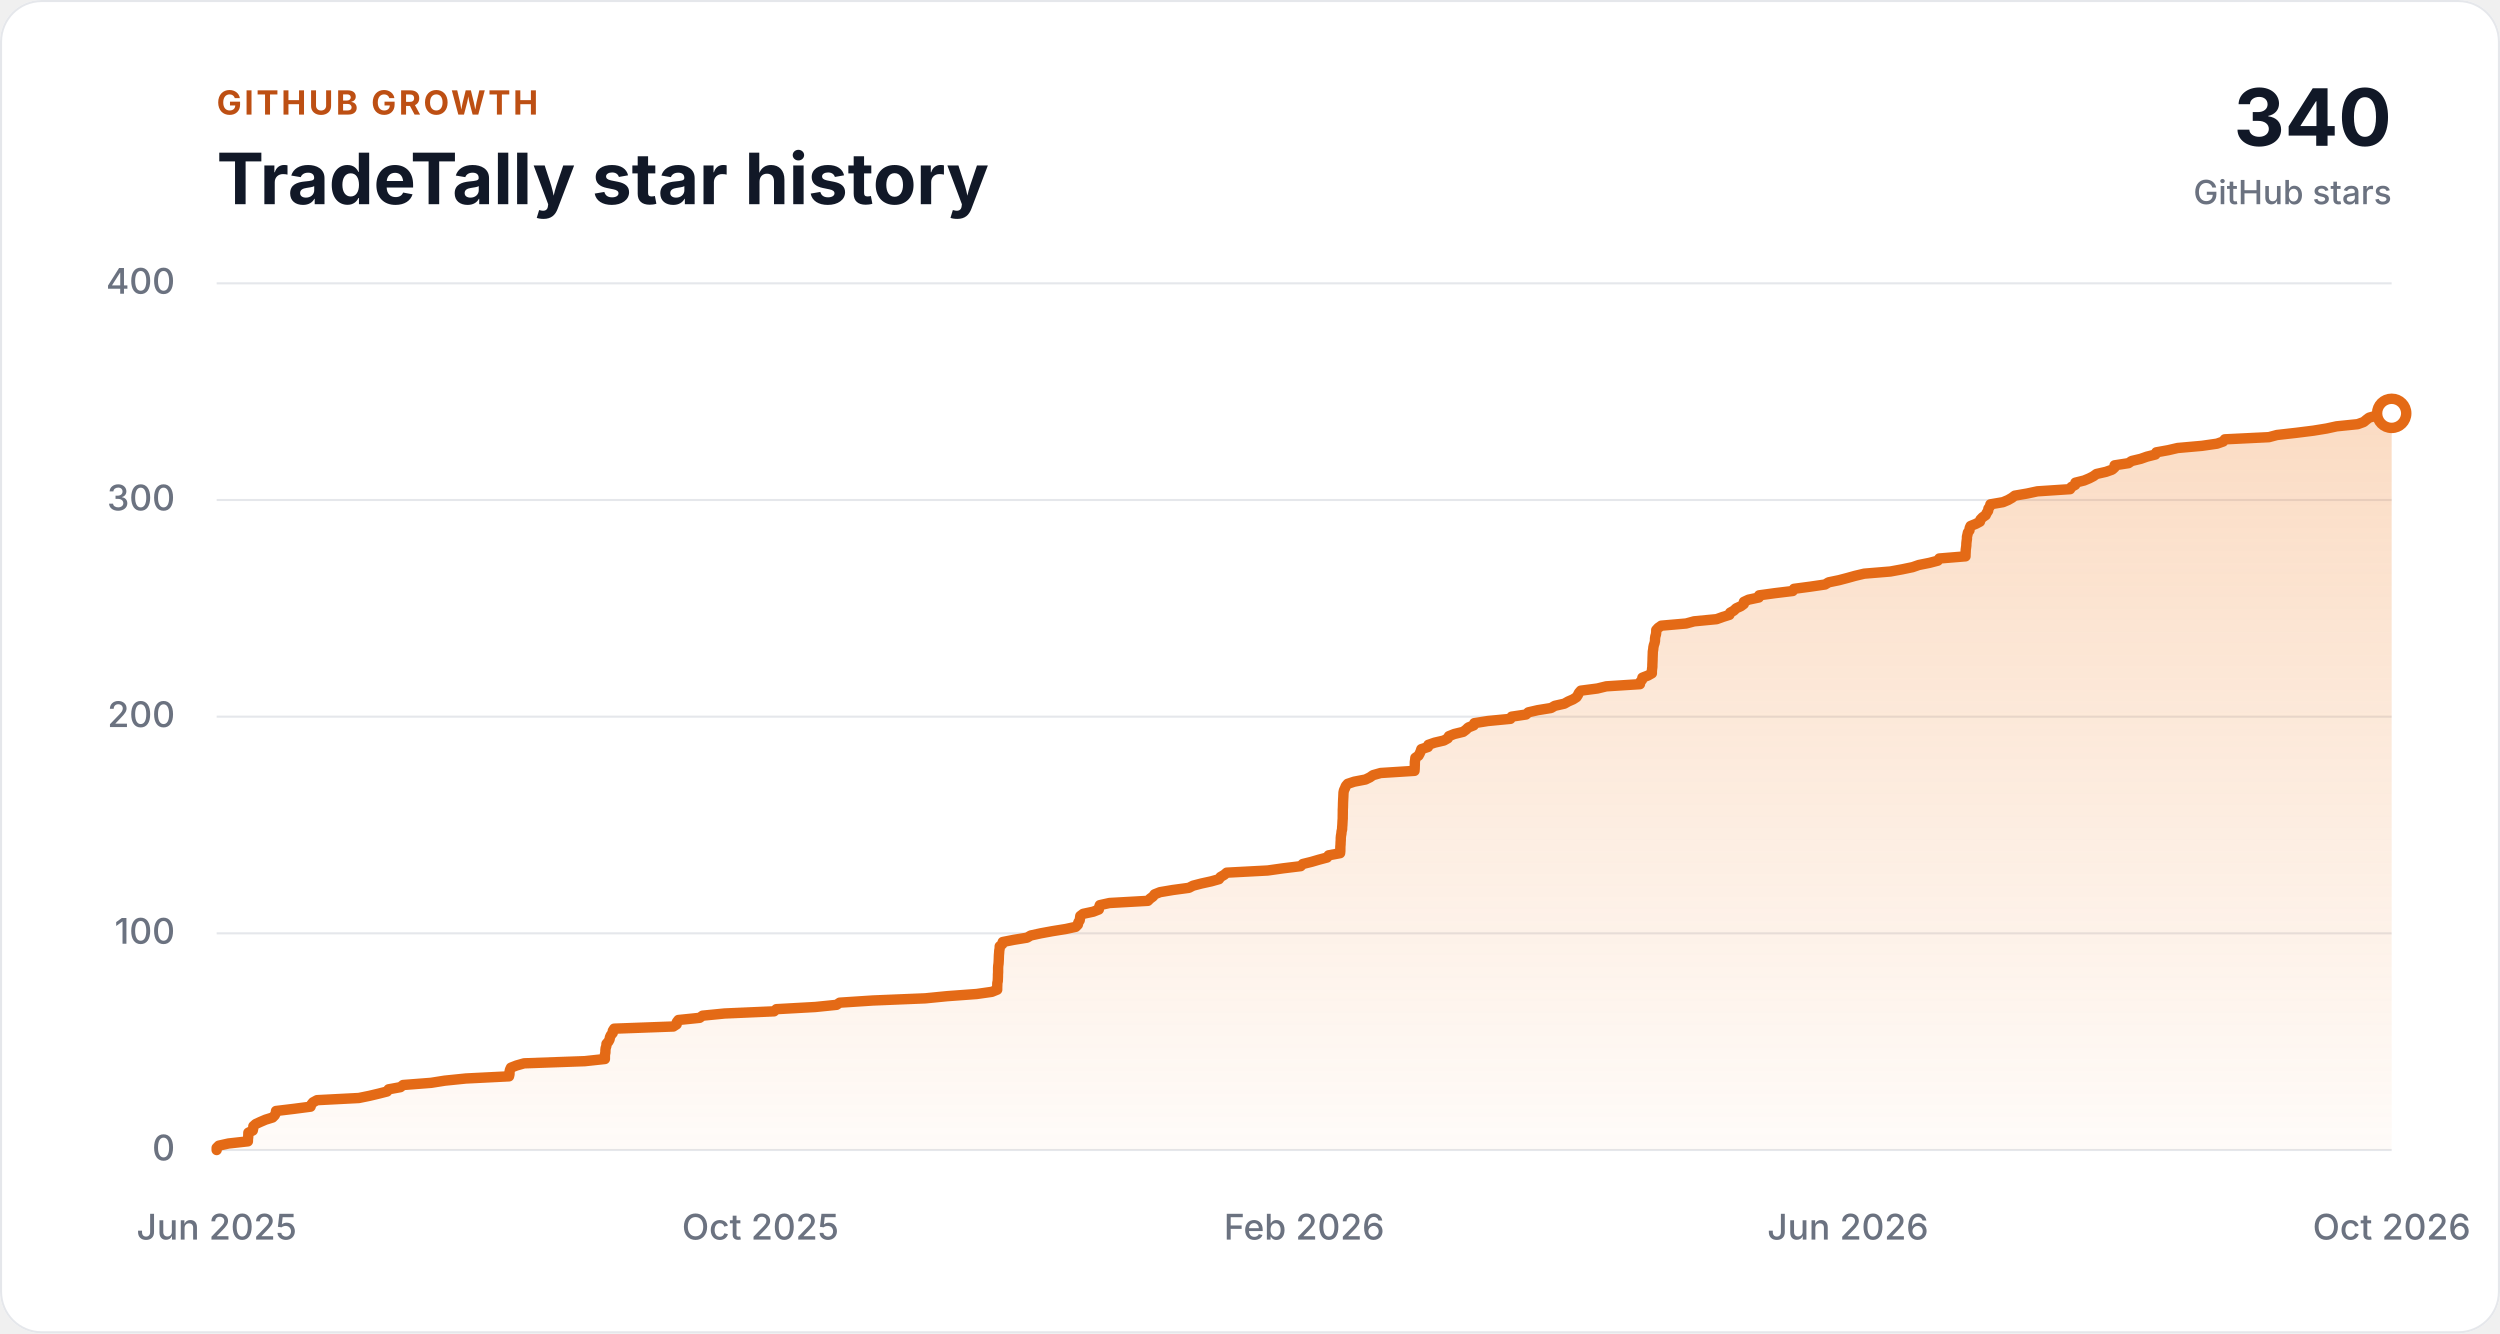
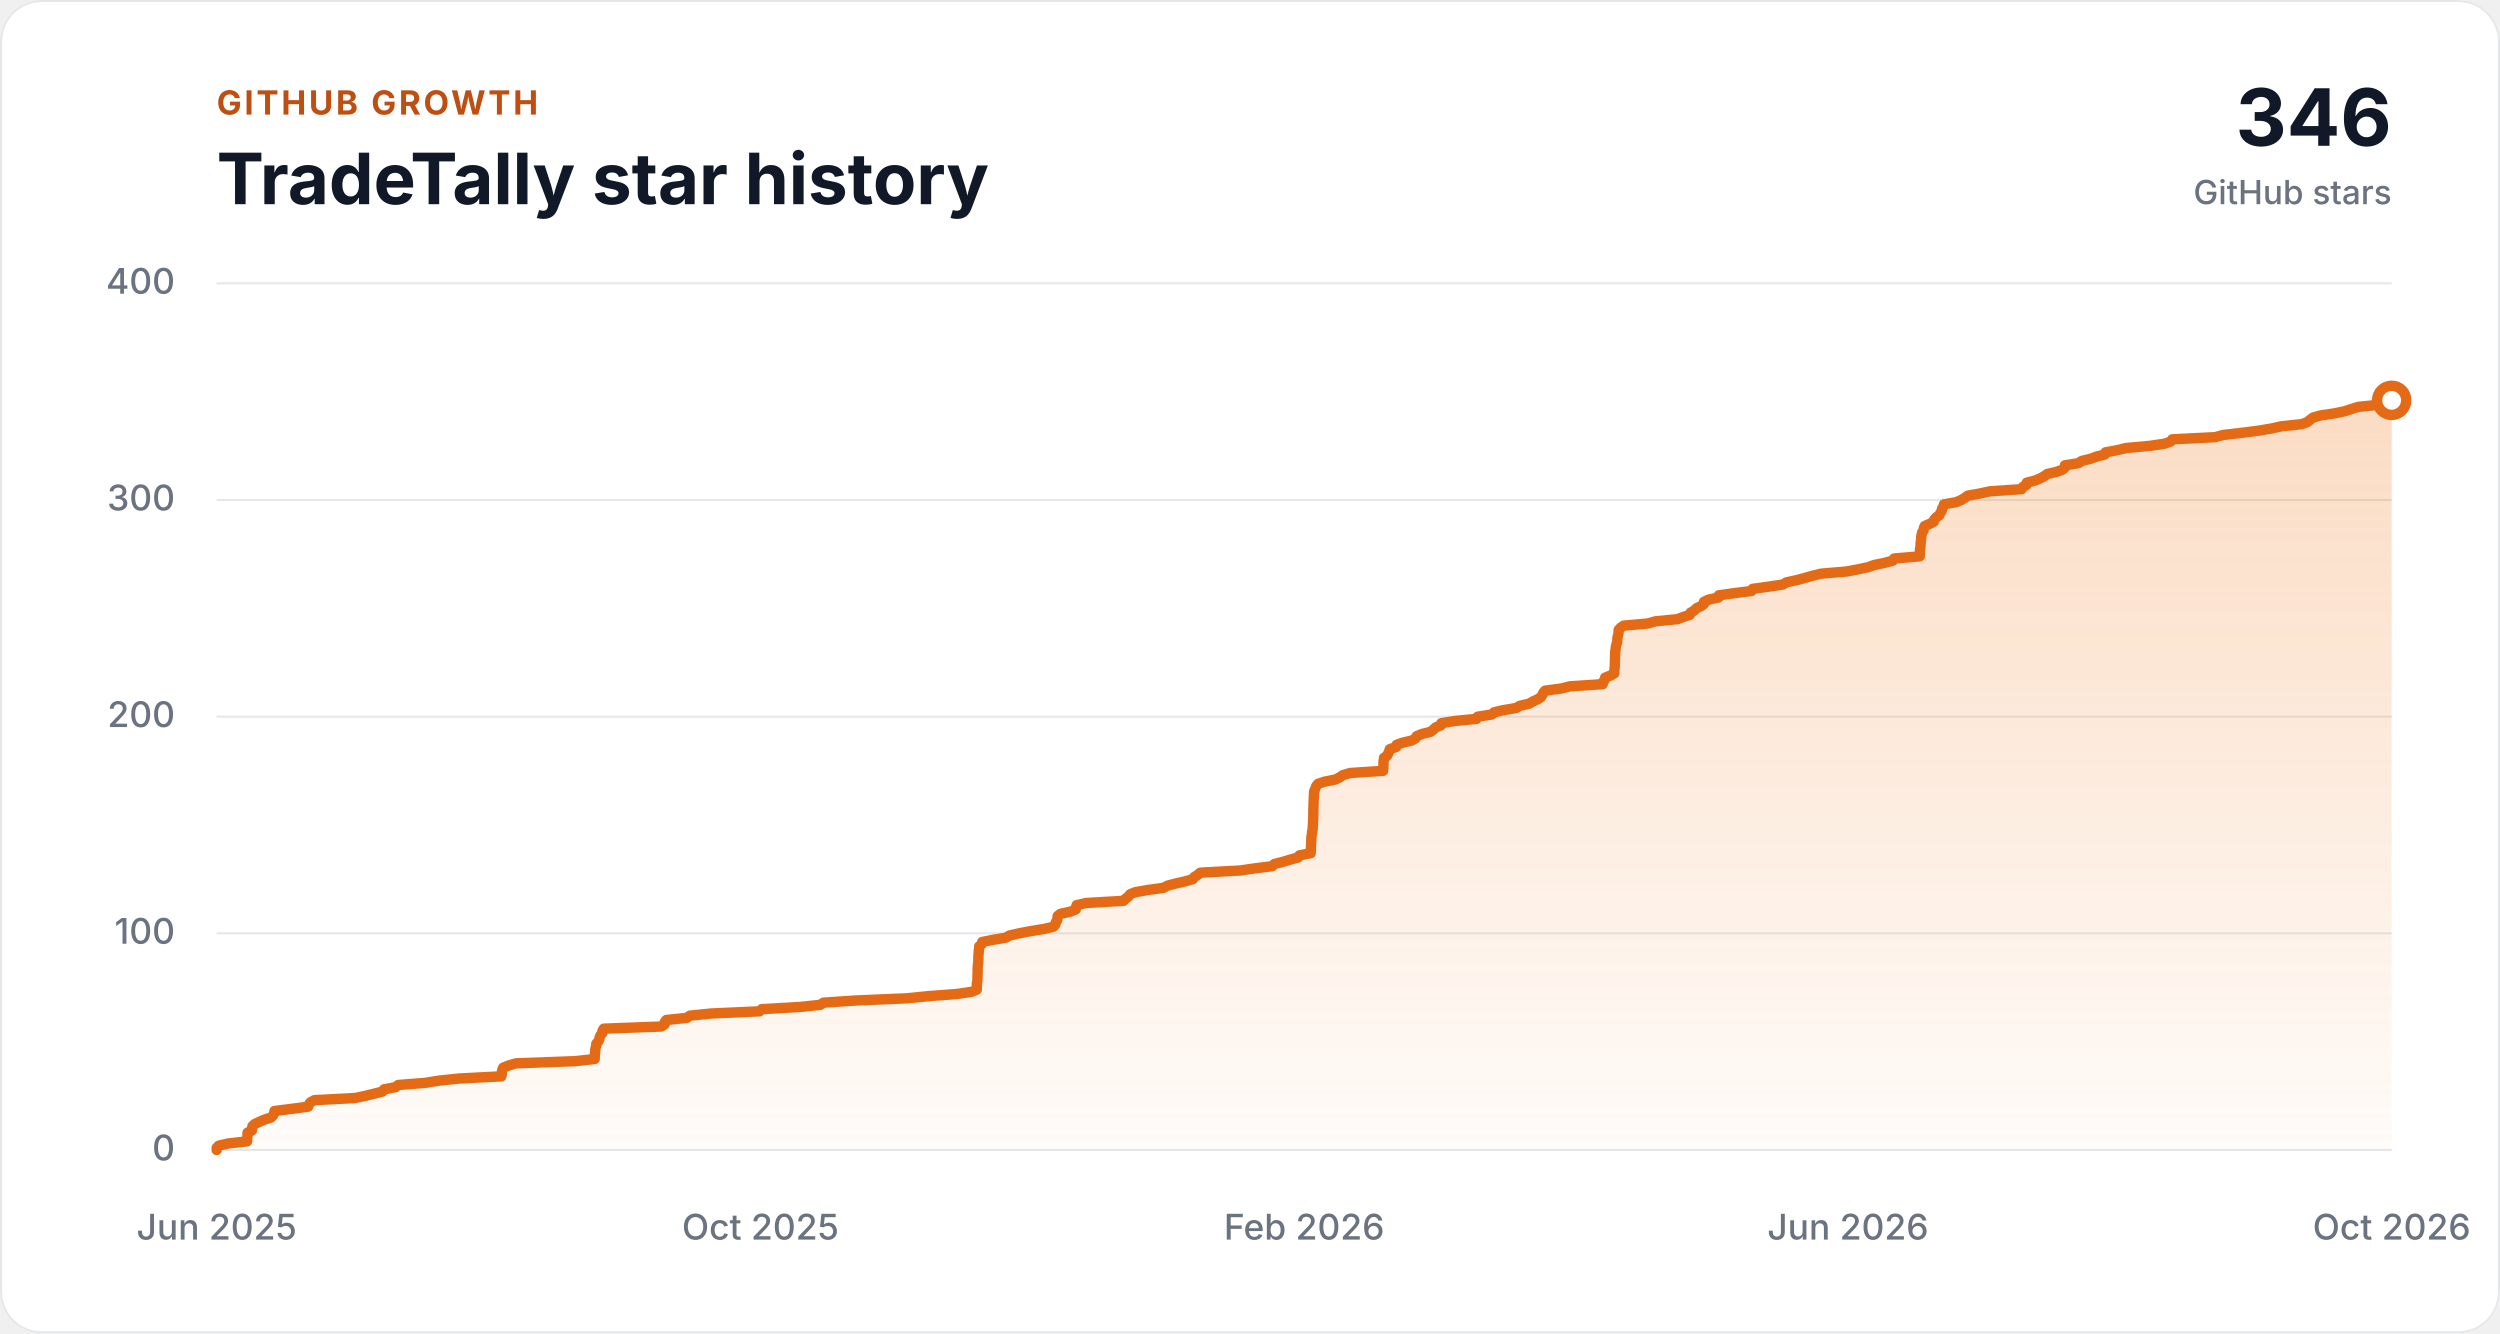
<svg xmlns="http://www.w3.org/2000/svg" width="1200" height="640" viewBox="0 0 1200 640" role="img" aria-labelledby="chart-title chart-description">
  <style>
    .background { fill: #ffffff; }
    .panel-border { fill: none; stroke: #e5e7eb; }
    .grid-line { stroke: #e5e7eb; stroke-width: 1; }
    .axis-label { fill: #6b7280; font: 500 17px ui-sans-serif, -apple-system, BlinkMacSystemFont, "Segoe UI", sans-serif; }
    .eyebrow { fill: #bd4f13; font: 700 16px ui-sans-serif, -apple-system, BlinkMacSystemFont, "Segoe UI", sans-serif; letter-spacing: 0.08em; }
    .heading { fill: #111827; font: 700 34px ui-sans-serif, -apple-system, BlinkMacSystemFont, "Segoe UI", sans-serif; }
    .total { fill: #111827; font: 700 38px ui-sans-serif, -apple-system, BlinkMacSystemFont, "Segoe UI", sans-serif; }
    .total-label { fill: #6b7280; font: 500 16px ui-sans-serif, -apple-system, BlinkMacSystemFont, "Segoe UI", sans-serif; }
    .history-area { fill: url(#history-fill); }
    .history-line { fill: none; stroke: #e46a16; stroke-linecap: round; stroke-linejoin: round; stroke-width: 5; }
    .latest-point { fill: #ffffff; stroke: #e46a16; stroke-width: 5; }

    @media (prefers-color-scheme: dark) {
      .background { fill: #111827; }
      .panel-border, .grid-line { stroke: #374151; }
      .axis-label, .total-label { fill: #9ca3af; }
      .eyebrow { fill: #fab05b; }
      .heading, .total { fill: #f9fafb; }
      .latest-point { fill: #111827; }
    }
  </style>
  <defs>
    <linearGradient id="history-fill" x1="0" x2="0" y1="0" y2="1">
      <stop offset="0" stop-color="#f0812a" stop-opacity="0.28" />
      <stop offset="1" stop-color="#f0812a" stop-opacity="0.03" />
    </linearGradient>
  </defs>
  <rect class="background" width="1200" height="640" rx="20" />
  <rect class="panel-border" x="0.5" y="0.5" width="1199" height="639" rx="19.5" />
  <text class="eyebrow" x="104" y="55">GITHUB GROWTH</text>
  <text class="heading" x="104" y="98">TradeTally star history</text>
-   <text class="total" x="1148" y="70" text-anchor="end">340</text>
+   <text class="total" x="1148" y="70" text-anchor="end">346</text>
  <text class="total-label" x="1148" y="98" text-anchor="end">GitHub stars</text>
  <line class="grid-line" x1="104" y1="552.00" x2="1148" y2="552.00" />
  <text class="axis-label" x="84" y="557" text-anchor="end">0</text>
  <line class="grid-line" x1="104" y1="448.00" x2="1148" y2="448.00" />
  <text class="axis-label" x="84" y="453" text-anchor="end">100</text>
  <line class="grid-line" x1="104" y1="344.00" x2="1148" y2="344.00" />
  <text class="axis-label" x="84" y="349" text-anchor="end">200</text>
  <line class="grid-line" x1="104" y1="240.00" x2="1148" y2="240.00" />
  <text class="axis-label" x="84" y="245" text-anchor="end">300</text>
  <line class="grid-line" x1="104" y1="136.00" x2="1148" y2="136.00" />
  <text class="axis-label" x="84" y="141" text-anchor="end">400</text>
-   <polygon class="history-area" points="104,552 104.00,552.00 104.00,550.96 105.04,549.92 109.67,548.88 118.99,547.84 119.01,546.80 119.14,545.76 119.18,544.72 119.22,543.68 121.33,542.64 121.55,541.60 121.62,540.56 122.78,539.52 125.05,538.48 127.47,537.44 130.83,536.40 131.85,535.36 132.37,534.32 132.49,533.28 141.11,532.24 149.08,531.20 149.42,530.16 150.26,529.12 152.17,528.08 172.25,527.04 177.33,526.00 181.69,524.96 185.79,523.92 186.52,522.88 192.19,521.84 193.49,520.80 206.95,519.76 213.44,518.72 223.63,517.68 244.33,516.64 244.56,515.60 244.57,514.56 244.78,513.52 245.25,512.48 247.92,511.44 251.57,510.40 280.72,509.36 290.35,508.32 290.35,507.28 290.37,506.24 290.59,505.20 290.60,504.16 290.71,503.12 291.05,502.08 291.12,501.04 292.02,500.00 292.59,498.96 292.76,497.92 293.23,496.88 294.10,495.84 294.15,494.80 294.81,493.76 323.20,492.72 324.79,491.68 324.86,490.64 325.65,489.60 335.82,488.56 337.25,487.52 347.79,486.48 371.54,485.44 372.66,484.40 391.36,483.36 401.54,482.32 403.07,481.28 418.96,480.24 444.18,479.20 454.64,478.16 468.82,477.12 476.10,476.08 478.65,475.04 478.65,474.00 478.69,472.96 478.71,471.92 478.93,470.88 478.97,469.84 479.01,468.80 479.02,467.76 479.09,466.72 479.09,465.68 479.09,464.64 479.15,463.60 479.30,462.56 479.37,461.52 479.42,460.48 479.45,459.44 479.49,458.40 479.59,457.36 479.65,456.32 479.84,455.28 479.87,454.24 481.09,453.20 481.32,452.16 486.62,451.12 493.00,450.08 494.74,449.04 499.51,448.00 505.14,446.96 511.58,445.92 516.35,444.88 517.37,443.84 517.57,442.80 518.25,441.76 518.41,440.72 518.54,439.68 519.92,438.64 524.77,437.60 527.43,436.56 527.55,435.52 527.89,434.48 532.57,433.44 550.98,432.40 552.02,431.36 553.44,430.32 554.20,429.28 556.80,428.24 562.94,427.20 570.66,426.16 572.68,425.12 576.69,424.08 581.42,423.04 585.10,422.00 585.83,420.96 587.62,419.92 588.82,418.88 608.49,417.84 615.83,416.80 624.32,415.76 625.34,414.72 629.55,413.68 633.10,412.64 637.01,411.60 637.75,410.56 643.24,409.52 643.35,408.48 643.36,407.44 643.37,406.40 643.46,405.36 643.49,404.32 643.56,403.28 643.57,402.24 643.67,401.20 643.86,400.16 643.95,399.12 644.21,398.08 644.24,397.04 644.33,396.00 644.38,394.96 644.43,393.92 644.51,392.88 644.51,391.84 644.53,390.80 644.54,389.76 644.54,388.72 644.60,387.68 644.63,386.64 644.65,385.60 644.69,384.56 644.74,383.52 644.80,382.48 644.84,381.44 644.89,380.40 645.11,379.36 645.60,378.32 646.01,377.28 646.90,376.24 650.04,375.20 655.45,374.16 657.56,373.12 659.05,372.08 662.71,371.04 678.96,370.00 679.05,368.96 679.08,367.92 679.12,366.88 679.12,365.84 679.27,364.80 679.37,363.76 680.89,362.72 681.45,361.68 681.91,360.64 682.23,359.60 685.42,358.56 685.62,357.52 688.60,356.48 693.06,355.44 694.93,354.40 695.46,353.36 698.06,352.32 702.32,351.28 703.70,350.24 704.78,349.20 707.38,348.16 707.67,347.12 714.20,346.08 725.01,345.04 725.57,344.00 732.50,342.96 733.62,341.92 738.12,340.88 744.52,339.84 746.29,338.80 750.89,337.76 752.72,336.72 755.09,335.68 756.71,334.64 757.38,333.60 757.89,332.56 758.79,331.52 766.76,330.48 771.02,329.44 787.17,328.40 787.31,327.36 788.18,326.32 788.35,325.28 791.04,324.24 792.89,323.20 792.89,322.16 792.99,321.12 793.12,320.08 793.13,319.04 793.18,318.00 793.22,316.96 793.24,315.92 793.28,314.88 793.32,313.84 793.35,312.80 793.53,311.76 793.63,310.72 793.85,309.68 794.20,308.64 794.40,307.60 794.41,306.56 794.56,305.52 794.87,304.48 794.99,303.44 795.01,302.40 795.96,301.36 797.43,300.32 809.36,299.28 813.16,298.24 823.97,297.20 826.84,296.16 830.12,295.12 830.48,294.08 832.31,293.04 833.35,292.00 835.63,290.96 837.02,289.92 837.08,288.88 839.30,287.84 844.23,286.80 844.39,285.76 851.93,284.72 860.51,283.68 861.11,282.64 868.92,281.60 876.02,280.56 877.75,279.52 882.76,278.48 886.71,277.44 890.45,276.40 894.82,275.36 907.39,274.32 913.04,273.28 918.03,272.24 921.02,271.20 926.19,270.16 930.15,269.12 930.85,268.08 943.44,267.04 943.46,266.00 943.52,264.96 943.55,263.92 943.70,262.88 943.83,261.84 943.86,260.80 943.98,259.76 944.13,258.72 944.13,257.68 944.38,256.64 944.60,255.60 945.35,254.56 945.42,253.52 945.88,252.48 948.42,251.44 950.37,250.40 950.64,249.36 951.62,248.32 953.12,247.28 953.59,246.24 954.29,245.20 954.42,244.16 955.14,243.12 955.40,242.08 961.44,241.04 963.90,240.00 965.71,238.96 967.10,237.92 973.11,236.88 977.95,235.84 993.65,234.80 994.24,233.76 996.10,232.72 996.20,231.68 1000.38,230.64 1002.87,229.60 1004.87,228.56 1006.30,227.52 1010.87,226.48 1013.81,225.44 1014.97,224.40 1015.01,223.36 1021.67,222.32 1023.18,221.28 1027.55,220.24 1030.49,219.20 1034.59,218.16 1035.04,217.12 1040.80,216.08 1045.26,215.04 1056.96,214.00 1064.18,212.96 1067.14,211.92 1067.90,210.88 1089.07,209.84 1092.95,208.80 1102.15,207.76 1110.43,206.72 1116.81,205.68 1121.57,204.64 1131.69,203.60 1134.57,202.56 1135.81,201.52 1137.17,200.48 1140.89,199.44 1148.00,198.40 1148.00,552" />
-   <polyline class="history-line" points="104.00,552.00 104.00,550.96 105.04,549.92 109.67,548.88 118.99,547.84 119.01,546.80 119.14,545.76 119.18,544.72 119.22,543.68 121.33,542.64 121.55,541.60 121.62,540.56 122.78,539.52 125.05,538.48 127.47,537.44 130.83,536.40 131.85,535.36 132.37,534.32 132.49,533.28 141.11,532.24 149.08,531.20 149.42,530.16 150.26,529.12 152.17,528.08 172.25,527.04 177.33,526.00 181.69,524.96 185.79,523.92 186.52,522.88 192.19,521.84 193.49,520.80 206.95,519.76 213.44,518.72 223.63,517.68 244.33,516.64 244.56,515.60 244.57,514.56 244.78,513.52 245.25,512.48 247.92,511.44 251.57,510.40 280.72,509.36 290.35,508.32 290.35,507.28 290.37,506.24 290.59,505.20 290.60,504.16 290.71,503.12 291.05,502.08 291.12,501.04 292.02,500.00 292.59,498.96 292.76,497.92 293.23,496.88 294.10,495.84 294.15,494.80 294.81,493.76 323.20,492.72 324.79,491.68 324.86,490.64 325.65,489.60 335.82,488.56 337.25,487.52 347.79,486.48 371.54,485.44 372.66,484.40 391.36,483.36 401.54,482.32 403.07,481.28 418.96,480.24 444.18,479.20 454.64,478.16 468.82,477.12 476.10,476.08 478.65,475.04 478.65,474.00 478.69,472.96 478.71,471.92 478.93,470.88 478.97,469.84 479.01,468.80 479.02,467.76 479.09,466.72 479.09,465.68 479.09,464.64 479.15,463.60 479.30,462.56 479.37,461.52 479.42,460.48 479.45,459.44 479.49,458.40 479.59,457.36 479.65,456.32 479.84,455.28 479.87,454.24 481.09,453.20 481.32,452.16 486.62,451.12 493.00,450.08 494.74,449.04 499.51,448.00 505.14,446.96 511.58,445.92 516.35,444.88 517.37,443.84 517.57,442.80 518.25,441.76 518.41,440.72 518.54,439.68 519.92,438.64 524.77,437.60 527.43,436.56 527.55,435.52 527.89,434.48 532.57,433.44 550.98,432.40 552.02,431.36 553.44,430.32 554.20,429.28 556.80,428.24 562.94,427.20 570.66,426.16 572.68,425.12 576.69,424.08 581.42,423.04 585.10,422.00 585.83,420.96 587.62,419.92 588.82,418.88 608.49,417.84 615.83,416.80 624.32,415.76 625.34,414.72 629.55,413.68 633.10,412.64 637.01,411.60 637.75,410.56 643.24,409.52 643.35,408.48 643.36,407.44 643.37,406.40 643.46,405.36 643.49,404.32 643.56,403.28 643.57,402.24 643.67,401.20 643.86,400.16 643.95,399.12 644.21,398.08 644.24,397.04 644.33,396.00 644.38,394.96 644.43,393.92 644.51,392.88 644.51,391.84 644.53,390.80 644.54,389.76 644.54,388.72 644.60,387.68 644.63,386.64 644.65,385.60 644.69,384.56 644.74,383.52 644.80,382.48 644.84,381.44 644.89,380.40 645.11,379.36 645.60,378.32 646.01,377.28 646.90,376.24 650.04,375.20 655.45,374.16 657.56,373.12 659.05,372.08 662.71,371.04 678.96,370.00 679.05,368.96 679.08,367.92 679.12,366.88 679.12,365.84 679.27,364.80 679.37,363.76 680.89,362.72 681.45,361.68 681.91,360.64 682.23,359.60 685.42,358.56 685.62,357.52 688.60,356.48 693.06,355.44 694.93,354.40 695.46,353.36 698.06,352.32 702.32,351.28 703.70,350.24 704.78,349.20 707.38,348.16 707.67,347.12 714.20,346.08 725.01,345.04 725.57,344.00 732.50,342.96 733.62,341.92 738.12,340.88 744.52,339.84 746.29,338.80 750.89,337.76 752.72,336.72 755.09,335.68 756.71,334.64 757.38,333.60 757.89,332.56 758.79,331.52 766.76,330.48 771.02,329.44 787.17,328.40 787.31,327.36 788.18,326.32 788.35,325.28 791.04,324.24 792.89,323.20 792.89,322.16 792.99,321.12 793.12,320.08 793.13,319.04 793.18,318.00 793.22,316.96 793.24,315.92 793.28,314.88 793.32,313.84 793.35,312.80 793.53,311.76 793.63,310.72 793.85,309.68 794.20,308.64 794.40,307.60 794.41,306.56 794.56,305.52 794.87,304.48 794.99,303.44 795.01,302.40 795.96,301.36 797.43,300.32 809.36,299.28 813.16,298.24 823.97,297.20 826.84,296.16 830.12,295.12 830.48,294.08 832.31,293.04 833.35,292.00 835.63,290.96 837.02,289.92 837.08,288.88 839.30,287.84 844.23,286.80 844.39,285.76 851.93,284.72 860.51,283.68 861.11,282.64 868.92,281.60 876.02,280.56 877.75,279.52 882.76,278.48 886.71,277.44 890.45,276.40 894.82,275.36 907.39,274.32 913.04,273.28 918.03,272.24 921.02,271.20 926.19,270.16 930.15,269.12 930.85,268.08 943.44,267.04 943.46,266.00 943.52,264.96 943.55,263.92 943.70,262.88 943.83,261.84 943.86,260.80 943.98,259.76 944.13,258.72 944.13,257.68 944.38,256.64 944.60,255.60 945.35,254.56 945.42,253.52 945.88,252.48 948.42,251.44 950.37,250.40 950.64,249.36 951.62,248.32 953.12,247.28 953.59,246.24 954.29,245.20 954.42,244.16 955.14,243.12 955.40,242.08 961.44,241.04 963.90,240.00 965.71,238.96 967.10,237.92 973.11,236.88 977.95,235.84 993.65,234.80 994.24,233.76 996.10,232.72 996.20,231.68 1000.38,230.64 1002.87,229.60 1004.87,228.56 1006.30,227.52 1010.87,226.48 1013.81,225.44 1014.97,224.40 1015.01,223.36 1021.67,222.32 1023.18,221.28 1027.55,220.24 1030.49,219.20 1034.59,218.16 1035.04,217.12 1040.80,216.08 1045.26,215.04 1056.96,214.00 1064.18,212.96 1067.14,211.92 1067.90,210.88 1089.07,209.84 1092.95,208.80 1102.15,207.76 1110.43,206.72 1116.81,205.68 1121.57,204.64 1131.69,203.60 1134.57,202.56 1135.81,201.52 1137.17,200.48 1140.89,199.44 1148.00,198.40" />
-   <circle class="latest-point" cx="1148.00" cy="198.40" r="7" />
+   <polygon class="history-area" points="104,552 104.00,552.00 104.00,550.96 105.01,549.92 109.52,548.88 118.60,547.84 118.62,546.80 118.74,545.76 118.79,544.72 118.82,543.68 120.88,542.64 121.09,541.60 121.16,540.56 122.29,539.52 124.49,538.48 126.85,537.44 130.13,536.40 131.12,535.36 131.63,534.32 131.74,533.28 140.14,532.24 147.91,531.20 148.23,530.16 149.05,529.12 150.91,528.08 170.46,527.04 175.41,526.00 179.66,524.96 183.65,523.92 184.36,522.88 189.88,521.84 191.15,520.80 204.25,519.76 210.57,518.72 220.50,517.68 240.66,516.64 240.88,515.60 240.89,514.56 241.10,513.52 241.55,512.48 244.15,511.44 247.71,510.40 276.09,509.36 285.47,508.32 285.47,507.28 285.50,506.24 285.70,505.20 285.72,504.16 285.83,503.12 286.16,502.08 286.23,501.04 287.10,500.00 287.66,498.96 287.82,497.92 288.28,496.88 289.13,495.84 289.18,494.80 289.81,493.76 317.46,492.72 319.02,491.68 319.08,490.64 319.85,489.60 329.75,488.56 331.15,487.52 341.41,486.48 364.54,485.44 365.63,484.40 383.84,483.36 393.75,482.32 395.24,481.28 410.72,480.24 435.28,479.20 445.47,478.16 459.28,477.12 466.36,476.08 468.85,475.04 468.85,474.00 468.88,472.96 468.90,471.92 469.12,470.88 469.16,469.84 469.20,468.80 469.21,467.76 469.28,466.72 469.28,465.68 469.28,464.64 469.34,463.60 469.48,462.56 469.55,461.52 469.60,460.48 469.62,459.44 469.67,458.40 469.76,457.36 469.82,456.32 470.01,455.28 470.04,454.24 471.22,453.20 471.45,452.16 476.61,451.12 482.83,450.08 484.52,449.04 489.16,448.00 494.65,446.96 500.91,445.92 505.56,444.88 506.56,443.84 506.75,442.80 507.41,441.76 507.57,440.72 507.69,439.68 509.03,438.64 513.76,437.60 516.36,436.56 516.47,435.52 516.80,434.48 521.36,433.44 539.29,432.40 540.30,431.36 541.68,430.32 542.42,429.28 544.96,428.24 550.94,427.20 558.45,426.16 560.41,425.12 564.32,424.08 568.93,423.04 572.52,422.00 573.23,420.96 574.97,419.92 576.13,418.88 595.29,417.84 602.43,416.80 610.71,415.76 611.70,414.72 615.80,413.68 619.25,412.64 623.07,411.60 623.78,410.56 629.14,409.52 629.23,408.48 629.25,407.44 629.26,406.40 629.34,405.36 629.37,404.32 629.45,403.28 629.45,402.24 629.55,401.20 629.74,400.16 629.83,399.12 630.08,398.08 630.11,397.04 630.19,396.00 630.24,394.96 630.29,393.92 630.37,392.88 630.37,391.84 630.39,390.80 630.40,389.76 630.40,388.72 630.45,387.68 630.48,386.64 630.50,385.60 630.54,384.56 630.59,383.52 630.66,382.48 630.69,381.44 630.74,380.40 630.96,379.36 631.43,378.32 631.83,377.28 632.70,376.24 635.75,375.20 641.02,374.16 643.08,373.12 644.53,372.08 648.09,371.04 663.91,370.00 664.00,368.96 664.03,367.92 664.07,366.88 664.07,365.84 664.22,364.80 664.32,363.76 665.80,362.72 666.34,361.68 666.79,360.64 667.10,359.60 670.20,358.56 670.40,357.52 673.30,356.48 677.65,355.44 679.47,354.40 679.99,353.36 682.51,352.32 686.66,351.28 688.01,350.24 689.06,349.20 691.59,348.16 691.88,347.12 698.23,346.08 708.76,345.04 709.30,344.00 716.05,342.96 717.14,341.92 721.53,340.88 727.76,339.84 729.48,338.80 733.97,337.76 735.75,336.72 738.06,335.68 739.64,334.64 740.29,333.60 740.78,332.56 741.66,331.52 749.42,330.48 753.57,329.44 769.29,328.40 769.43,327.36 770.28,326.32 770.45,325.28 773.06,324.24 774.86,323.20 774.86,322.16 774.96,321.12 775.09,320.08 775.10,319.04 775.15,318.00 775.19,316.96 775.20,315.92 775.25,314.88 775.28,313.84 775.31,312.80 775.49,311.76 775.59,310.72 775.80,309.68 776.14,308.64 776.33,307.60 776.34,306.56 776.49,305.52 776.80,304.48 776.91,303.44 776.93,302.40 777.86,301.36 779.29,300.32 790.91,299.28 794.61,298.24 805.14,297.20 807.93,296.16 811.12,295.12 811.47,294.08 813.26,293.04 814.26,292.00 816.49,290.96 817.84,289.92 817.90,288.88 820.06,287.84 824.86,286.80 825.02,285.76 832.37,284.72 840.71,283.68 841.30,282.64 848.91,281.60 855.82,280.56 857.50,279.52 862.38,278.48 866.24,277.44 869.87,276.40 874.13,275.36 886.37,274.32 891.87,273.28 896.73,272.24 899.65,271.20 904.68,270.16 908.54,269.12 909.21,268.08 921.47,267.04 921.50,266.00 921.56,264.96 921.59,263.92 921.73,262.88 921.86,261.84 921.89,260.80 922.00,259.76 922.15,258.72 922.15,257.68 922.39,256.64 922.60,255.60 923.34,254.56 923.41,253.52 923.86,252.48 926.33,251.44 928.23,250.40 928.48,249.36 929.44,248.32 930.90,247.28 931.37,246.24 932.04,245.20 932.17,244.16 932.87,243.12 933.12,242.08 939.01,241.04 941.40,240.00 943.16,238.96 944.52,237.92 950.37,236.88 955.08,235.84 970.37,234.80 970.95,233.76 972.76,232.72 972.85,231.68 976.93,230.64 979.35,229.60 981.30,228.56 982.69,227.52 987.14,226.48 990.00,225.44 991.14,224.40 991.17,223.36 997.66,222.32 999.13,221.28 1003.39,220.24 1006.25,219.20 1010.24,218.16 1010.68,217.12 1016.29,216.08 1020.63,215.04 1032.03,214.00 1039.06,212.96 1041.94,211.92 1042.68,210.88 1063.30,209.84 1067.07,208.80 1076.03,207.76 1084.09,206.72 1090.32,205.68 1094.94,204.64 1104.81,203.60 1107.60,202.56 1108.81,201.52 1110.14,200.48 1113.76,199.44 1120.69,198.40 1125.54,197.36 1128.70,196.32 1132.10,195.28 1142.28,194.24 1147.99,193.20 1148.00,192.16 1148.00,552" />
+   <polyline class="history-line" points="104.00,552.00 104.00,550.96 105.01,549.92 109.52,548.88 118.60,547.84 118.62,546.80 118.74,545.76 118.79,544.72 118.82,543.68 120.88,542.64 121.09,541.60 121.16,540.56 122.29,539.52 124.49,538.48 126.85,537.44 130.13,536.40 131.12,535.36 131.63,534.32 131.74,533.28 140.14,532.24 147.91,531.20 148.23,530.16 149.05,529.12 150.91,528.08 170.46,527.04 175.41,526.00 179.66,524.96 183.65,523.92 184.36,522.88 189.88,521.84 191.15,520.80 204.25,519.76 210.57,518.72 220.50,517.68 240.66,516.64 240.88,515.60 240.89,514.56 241.10,513.52 241.55,512.48 244.15,511.44 247.71,510.40 276.09,509.36 285.47,508.32 285.47,507.28 285.50,506.24 285.70,505.20 285.72,504.16 285.83,503.12 286.16,502.08 286.23,501.04 287.10,500.00 287.66,498.96 287.82,497.92 288.28,496.88 289.13,495.84 289.18,494.80 289.81,493.76 317.46,492.72 319.02,491.68 319.08,490.64 319.85,489.60 329.75,488.56 331.15,487.52 341.41,486.48 364.54,485.44 365.63,484.40 383.84,483.36 393.75,482.32 395.24,481.28 410.72,480.24 435.28,479.20 445.47,478.16 459.28,477.12 466.36,476.08 468.85,475.04 468.85,474.00 468.88,472.96 468.90,471.92 469.12,470.88 469.16,469.84 469.20,468.80 469.21,467.76 469.28,466.72 469.28,465.68 469.28,464.64 469.34,463.60 469.48,462.56 469.55,461.52 469.60,460.48 469.62,459.44 469.67,458.40 469.76,457.36 469.82,456.32 470.01,455.28 470.04,454.24 471.22,453.20 471.45,452.16 476.61,451.12 482.83,450.08 484.52,449.04 489.16,448.00 494.65,446.96 500.91,445.92 505.56,444.88 506.56,443.84 506.75,442.80 507.41,441.76 507.57,440.72 507.69,439.68 509.03,438.64 513.76,437.60 516.36,436.56 516.47,435.52 516.80,434.48 521.36,433.44 539.29,432.40 540.30,431.36 541.68,430.32 542.42,429.28 544.96,428.24 550.94,427.20 558.45,426.16 560.41,425.12 564.32,424.08 568.93,423.04 572.52,422.00 573.23,420.96 574.97,419.92 576.13,418.88 595.29,417.84 602.43,416.80 610.71,415.76 611.70,414.72 615.80,413.68 619.25,412.64 623.07,411.60 623.78,410.56 629.14,409.52 629.23,408.48 629.25,407.44 629.26,406.40 629.34,405.36 629.37,404.32 629.45,403.28 629.45,402.24 629.55,401.20 629.74,400.16 629.83,399.12 630.08,398.08 630.11,397.04 630.19,396.00 630.24,394.96 630.29,393.92 630.37,392.88 630.37,391.84 630.39,390.80 630.40,389.76 630.40,388.72 630.45,387.68 630.48,386.64 630.50,385.60 630.54,384.56 630.59,383.52 630.66,382.48 630.69,381.44 630.74,380.40 630.96,379.36 631.43,378.32 631.83,377.28 632.70,376.24 635.75,375.20 641.02,374.16 643.08,373.12 644.53,372.08 648.09,371.04 663.91,370.00 664.00,368.96 664.03,367.92 664.07,366.88 664.07,365.84 664.22,364.80 664.32,363.76 665.80,362.72 666.34,361.68 666.79,360.64 667.10,359.60 670.20,358.56 670.40,357.52 673.30,356.48 677.65,355.44 679.47,354.40 679.99,353.36 682.51,352.32 686.66,351.28 688.01,350.24 689.06,349.20 691.59,348.16 691.88,347.12 698.23,346.08 708.76,345.04 709.30,344.00 716.05,342.96 717.14,341.92 721.53,340.88 727.76,339.84 729.48,338.80 733.97,337.76 735.75,336.72 738.06,335.68 739.64,334.64 740.29,333.60 740.78,332.56 741.66,331.52 749.42,330.48 753.57,329.44 769.29,328.40 769.43,327.36 770.28,326.32 770.45,325.28 773.06,324.24 774.86,323.20 774.86,322.16 774.96,321.12 775.09,320.08 775.10,319.04 775.15,318.00 775.19,316.96 775.20,315.92 775.25,314.88 775.28,313.84 775.31,312.80 775.49,311.76 775.59,310.72 775.80,309.68 776.14,308.64 776.33,307.60 776.34,306.56 776.49,305.52 776.80,304.48 776.91,303.44 776.93,302.40 777.86,301.36 779.29,300.32 790.91,299.28 794.61,298.24 805.14,297.20 807.93,296.16 811.12,295.12 811.47,294.08 813.26,293.04 814.26,292.00 816.49,290.96 817.84,289.92 817.90,288.88 820.06,287.84 824.86,286.80 825.02,285.76 832.37,284.72 840.71,283.68 841.30,282.64 848.91,281.60 855.82,280.56 857.50,279.52 862.38,278.48 866.24,277.44 869.87,276.40 874.13,275.36 886.37,274.32 891.87,273.28 896.73,272.24 899.65,271.20 904.68,270.16 908.54,269.12 909.21,268.08 921.47,267.04 921.50,266.00 921.56,264.96 921.59,263.92 921.73,262.88 921.86,261.84 921.89,260.80 922.00,259.76 922.15,258.72 922.15,257.68 922.39,256.64 922.60,255.60 923.34,254.56 923.41,253.52 923.86,252.48 926.33,251.44 928.23,250.40 928.48,249.36 929.44,248.32 930.90,247.28 931.37,246.24 932.04,245.20 932.17,244.16 932.87,243.12 933.12,242.08 939.01,241.04 941.40,240.00 943.16,238.96 944.52,237.92 950.37,236.88 955.08,235.84 970.37,234.80 970.95,233.76 972.76,232.72 972.85,231.68 976.93,230.64 979.35,229.60 981.30,228.56 982.69,227.52 987.14,226.48 990.00,225.44 991.14,224.40 991.17,223.36 997.66,222.32 999.13,221.28 1003.39,220.24 1006.25,219.20 1010.24,218.16 1010.68,217.12 1016.29,216.08 1020.63,215.04 1032.03,214.00 1039.06,212.96 1041.94,211.92 1042.68,210.88 1063.30,209.84 1067.07,208.80 1076.03,207.76 1084.09,206.72 1090.32,205.68 1094.94,204.64 1104.81,203.60 1107.60,202.56 1108.81,201.52 1110.14,200.48 1113.76,199.44 1120.69,198.40 1125.54,197.36 1128.70,196.32 1132.10,195.28 1142.28,194.24 1147.99,193.20 1148.00,192.16" />
+   <circle class="latest-point" cx="1148.00" cy="192.16" r="7" />
  <text class="axis-label" x="104.00" y="595" text-anchor="middle">Jun 2025</text>
  <text class="axis-label" x="365.00" y="595" text-anchor="middle">Oct 2025</text>
  <text class="axis-label" x="626.00" y="595" text-anchor="middle">Feb 2026</text>
  <text class="axis-label" x="887.00" y="595" text-anchor="middle">Jun 2026</text>
  <text class="axis-label" x="1148.00" y="595" text-anchor="middle">Oct 2026</text>
</svg>
